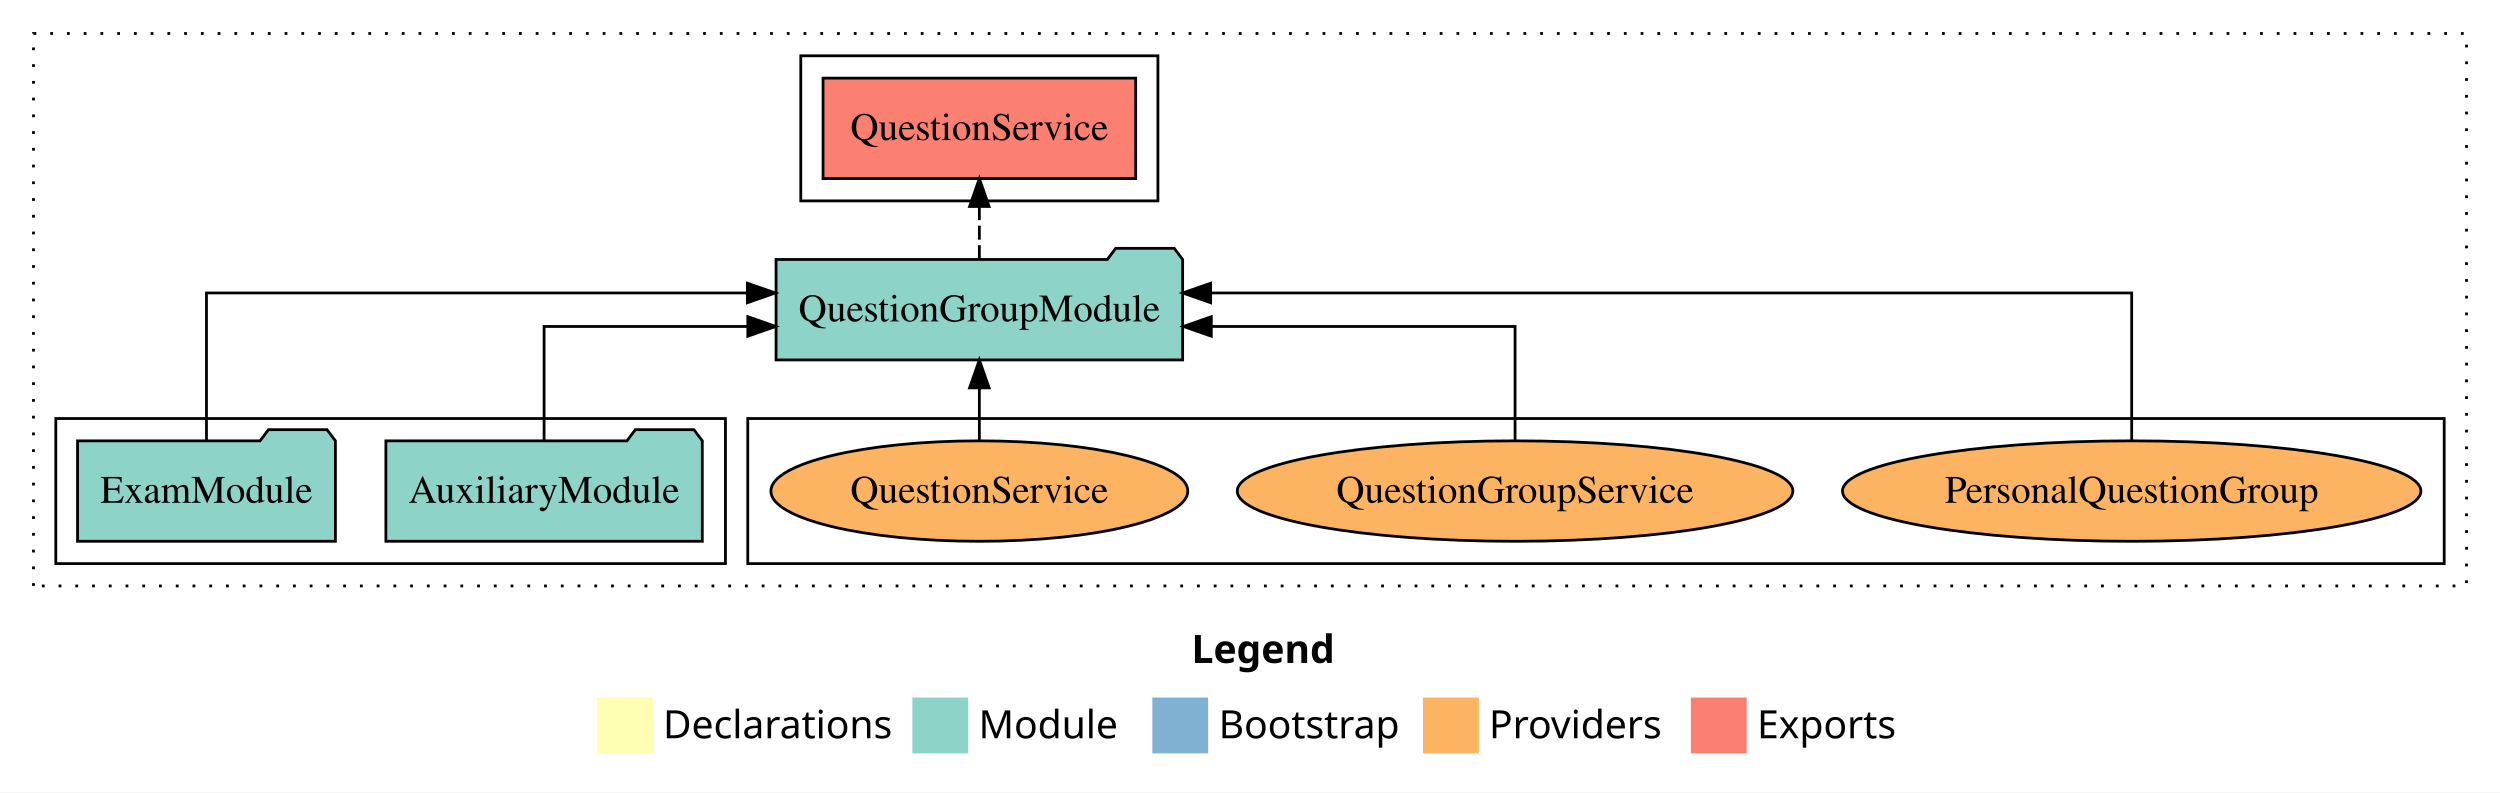
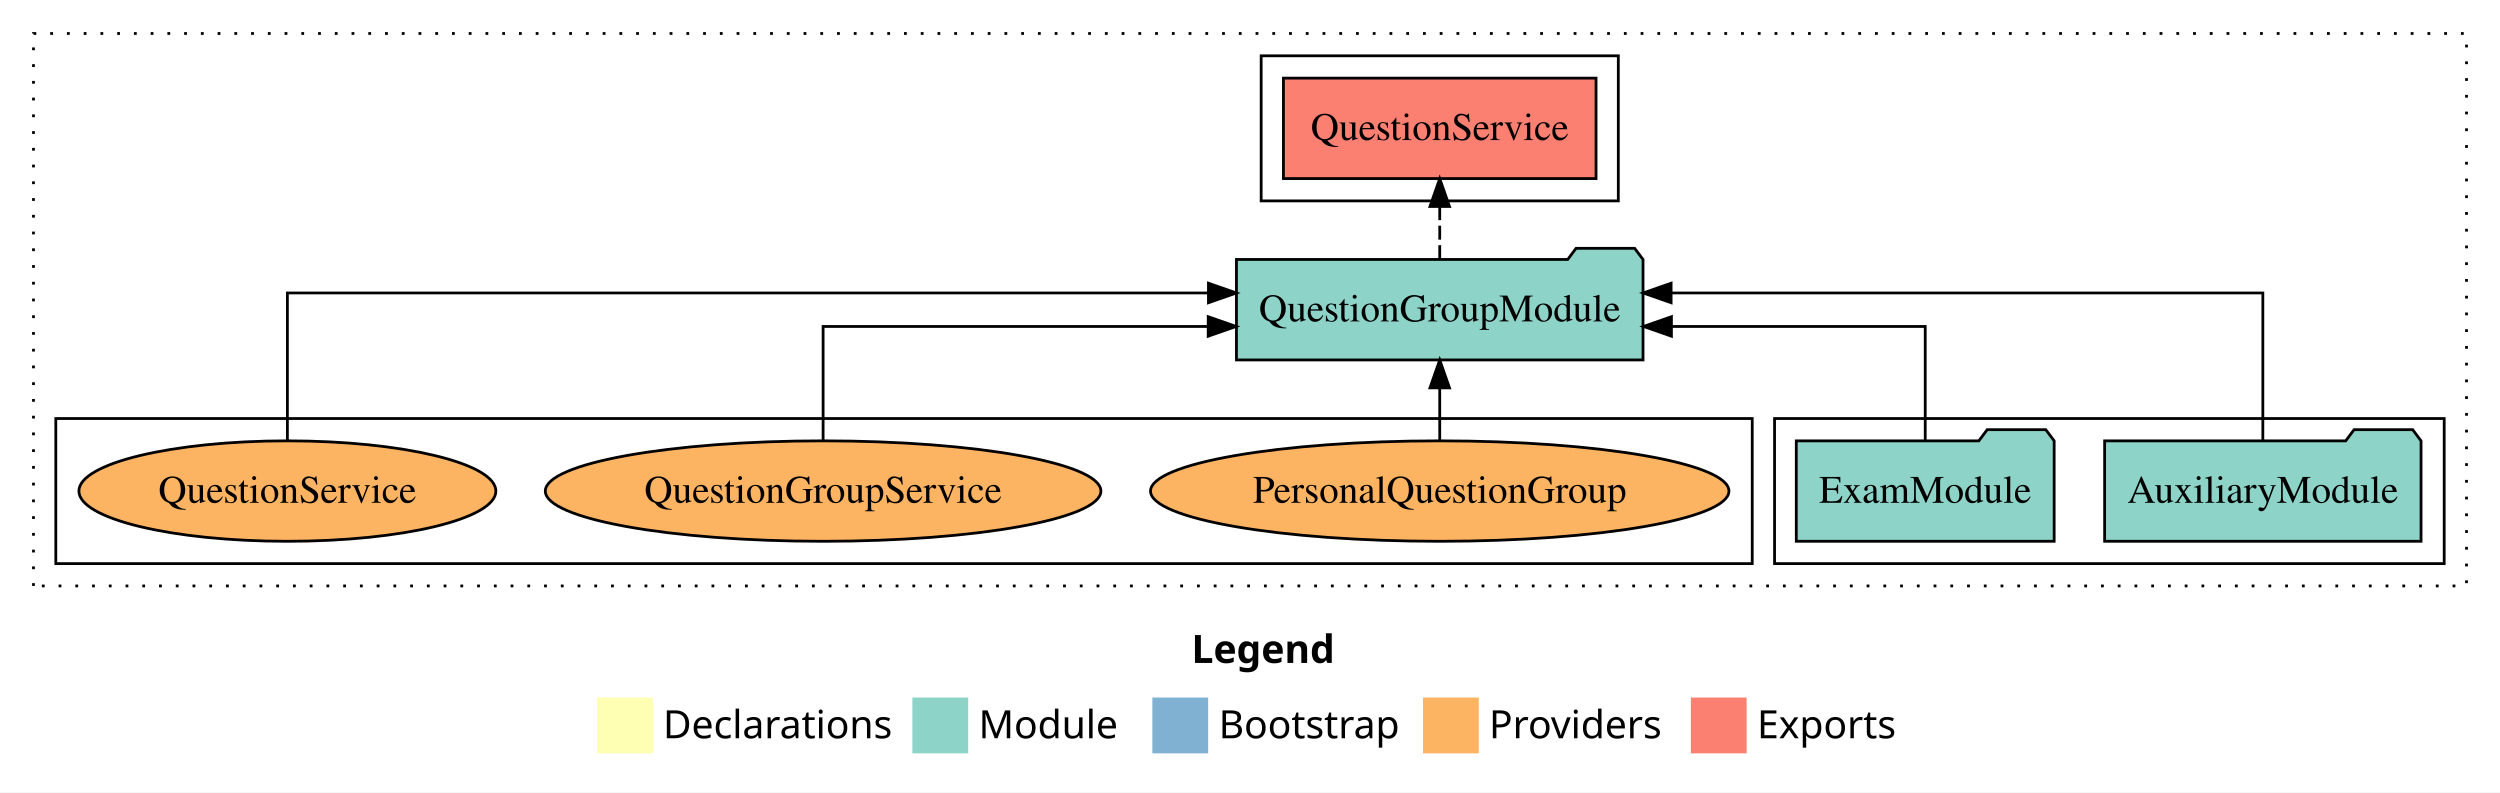
<svg xmlns="http://www.w3.org/2000/svg" width="896pt" height="284pt" viewBox="0.00 0.00 896.00 284.00">
  <g id="graph0" class="graph" transform="scale(1 1) rotate(0) translate(4 280)">
    <polygon fill="white" stroke="transparent" points="-4,4 -4,-280 892,-280 892,4 -4,4" />
    <text text-anchor="start" x="423.01" y="-42.4" font-family="sans-serif" font-weight="bold" font-size="14.00">Legend</text>
    <polygon fill="#ffffb3" stroke="transparent" points="210,-10 210,-30 230,-30 230,-10 210,-10" />
    <text text-anchor="start" x="233.63" y="-15.4" font-family="sans-serif" font-size="14.00">  Declarations</text>
    <polygon fill="#8dd3c7" stroke="transparent" points="323,-10 323,-30 343,-30 343,-10 323,-10" />
    <text text-anchor="start" x="346.73" y="-15.4" font-family="sans-serif" font-size="14.00">  Module</text>
    <polygon fill="#80b1d3" stroke="transparent" points="409,-10 409,-30 429,-30 429,-10 409,-10" />
    <text text-anchor="start" x="432.78" y="-15.4" font-family="sans-serif" font-size="14.00">  Bootstrap</text>
    <polygon fill="#fdb462" stroke="transparent" points="506,-10 506,-30 526,-30 526,-10 506,-10" />
    <text text-anchor="start" x="529.67" y="-15.4" font-family="sans-serif" font-size="14.00">  Providers</text>
    <polygon fill="#fb8072" stroke="transparent" points="602,-10 602,-30 622,-30 622,-10 602,-10" />
    <text text-anchor="start" x="625.73" y="-15.4" font-family="sans-serif" font-size="14.00">  Exports</text>
    <g id="clust1" class="cluster">
      <polygon fill="none" stroke="black" stroke-dasharray="1,5" points="8,-70 8,-268 880,-268 880,-70 8,-70" />
    </g>
+     <g id="clust3" class="cluster">
+       <polygon fill="none" stroke="black" points="632,-78 632,-130 872,-130 872,-78 632,-78" />
+     </g>
    <g id="clust4" class="cluster">
-       <polygon fill="none" stroke="black" points="283,-208 283,-260 411,-260 411,-208 283,-208" />
+       <polygon fill="none" stroke="black" points="448,-208 448,-260 576,-260 576,-208 448,-208" />
    </g>
    <g id="clust6" class="cluster">
-       <polygon fill="none" stroke="black" points="264,-78 264,-130 872,-130 872,-78 264,-78" />
-     </g>
-     <g id="clust3" class="cluster">
-       <polygon fill="none" stroke="black" points="16,-78 16,-130 256,-130 256,-78 16,-78" />
+       <polygon fill="none" stroke="black" points="16,-78 16,-130 624,-130 624,-78 16,-78" />
    </g>
    <g id="node1" class="node">
-       <polygon fill="#8dd3c7" stroke="black" points="247.7,-122 244.7,-126 223.7,-126 220.7,-122 134.3,-122 134.3,-86 247.7,-86 247.7,-122" />
-       <text text-anchor="middle" x="191" y="-99.8" font-family="Times,serif" font-size="14.00">AuxiliaryModule</text>
+       <polygon fill="#8dd3c7" stroke="black" points="863.7,-122 860.7,-126 839.7,-126 836.7,-122 750.3,-122 750.3,-86 863.7,-86 863.7,-122" />
+       <text text-anchor="middle" x="807" y="-99.8" font-family="Times,serif" font-size="14.00">AuxiliaryModule</text>
    </g>
    <g id="node3" class="node">
-       <polygon fill="#8dd3c7" stroke="black" points="419.86,-187 416.86,-191 395.86,-191 392.86,-187 274.14,-187 274.14,-151 419.86,-151 419.86,-187" />
-       <text text-anchor="middle" x="347" y="-164.8" font-family="Times,serif" font-size="14.00">QuestionGroupModule</text>
+       <polygon fill="#8dd3c7" stroke="black" points="584.86,-187 581.86,-191 560.86,-191 557.86,-187 439.14,-187 439.14,-151 584.86,-151 584.86,-187" />
+       <text text-anchor="middle" x="512" y="-164.8" font-family="Times,serif" font-size="14.00">QuestionGroupModule</text>
    </g>
    <g id="edge1" class="edge">
-       <path fill="none" stroke="black" d="M191,-122.02C191,-139.37 191,-163 191,-163 191,-163 264.02,-163 264.02,-163" />
-       <polygon fill="black" stroke="black" points="264.02,-166.5 274.02,-163 264.02,-159.5 264.02,-166.5" />
+       <path fill="none" stroke="black" d="M807,-122.28C807,-143.32 807,-175 807,-175 807,-175 594.92,-175 594.92,-175" />
+       <polygon fill="black" stroke="black" points="594.92,-171.5 584.92,-175 594.92,-178.5 594.92,-171.5" />
    </g>
    <g id="node2" class="node">
-       <polygon fill="#8dd3c7" stroke="black" points="116.21,-122 113.21,-126 92.21,-126 89.21,-122 23.79,-122 23.79,-86 116.21,-86 116.21,-122" />
-       <text text-anchor="middle" x="70" y="-99.8" font-family="Times,serif" font-size="14.00">ExamModule</text>
+       <polygon fill="#8dd3c7" stroke="black" points="732.21,-122 729.21,-126 708.21,-126 705.21,-122 639.79,-122 639.79,-86 732.21,-86 732.21,-122" />
+       <text text-anchor="middle" x="686" y="-99.8" font-family="Times,serif" font-size="14.00">ExamModule</text>
    </g>
    <g id="edge2" class="edge">
-       <path fill="none" stroke="black" d="M70,-122.28C70,-143.32 70,-175 70,-175 70,-175 263.86,-175 263.86,-175" />
-       <polygon fill="black" stroke="black" points="263.86,-178.5 273.86,-175 263.86,-171.5 263.86,-178.5" />
+       <path fill="none" stroke="black" d="M686,-122.02C686,-139.37 686,-163 686,-163 686,-163 595.04,-163 595.04,-163" />
+       <polygon fill="black" stroke="black" points="595.04,-159.5 585.04,-163 595.04,-166.5 595.04,-159.5" />
    </g>
    <g id="node4" class="node">
-       <polygon fill="#fb8072" stroke="black" points="403.02,-252 290.98,-252 290.98,-216 403.02,-216 403.02,-252" />
-       <text text-anchor="middle" x="347" y="-229.8" font-family="Times,serif" font-size="14.00">QuestionService </text>
+       <polygon fill="#fb8072" stroke="black" points="568.02,-252 455.98,-252 455.98,-216 568.02,-216 568.02,-252" />
+       <text text-anchor="middle" x="512" y="-229.8" font-family="Times,serif" font-size="14.00">QuestionService </text>
    </g>
    <g id="edge3" class="edge">
-       <path fill="none" stroke="black" stroke-dasharray="5,2" d="M347,-187.11C347,-187.11 347,-205.99 347,-205.99" />
-       <polygon fill="black" stroke="black" points="343.5,-205.99 347,-215.99 350.5,-205.99 343.5,-205.99" />
+       <path fill="none" stroke="black" stroke-dasharray="5,2" d="M512,-187.11C512,-187.11 512,-205.99 512,-205.99" />
+       <polygon fill="black" stroke="black" points="508.5,-205.99 512,-215.99 515.5,-205.99 508.5,-205.99" />
    </g>
    <g id="node5" class="node">
-       <ellipse fill="#fdb462" stroke="black" cx="760" cy="-104" rx="103.65" ry="18" />
-       <text text-anchor="middle" x="760" y="-99.8" font-family="Times,serif" font-size="14.00">PersonalQuestionGroup</text>
+       <ellipse fill="#fdb462" stroke="black" cx="512" cy="-104" rx="103.65" ry="18" />
+       <text text-anchor="middle" x="512" y="-99.8" font-family="Times,serif" font-size="14.00">PersonalQuestionGroup</text>
    </g>
    <g id="edge4" class="edge">
-       <path fill="none" stroke="black" d="M760,-122.28C760,-143.32 760,-175 760,-175 760,-175 429.89,-175 429.89,-175" />
-       <polygon fill="black" stroke="black" points="429.89,-171.5 419.89,-175 429.89,-178.5 429.89,-171.5" />
+       <path fill="none" stroke="black" d="M512,-122.11C512,-122.11 512,-140.99 512,-140.99" />
+       <polygon fill="black" stroke="black" points="508.5,-140.99 512,-150.99 515.5,-140.99 508.5,-140.99" />
    </g>
    <g id="node6" class="node">
-       <ellipse fill="#fdb462" stroke="black" cx="539" cy="-104" rx="99.56" ry="18" />
-       <text text-anchor="middle" x="539" y="-99.8" font-family="Times,serif" font-size="14.00">QuestionGroupService</text>
+       <ellipse fill="#fdb462" stroke="black" cx="291" cy="-104" rx="99.56" ry="18" />
+       <text text-anchor="middle" x="291" y="-99.8" font-family="Times,serif" font-size="14.00">QuestionGroupService</text>
    </g>
    <g id="edge5" class="edge">
-       <path fill="none" stroke="black" d="M539,-122.02C539,-139.37 539,-163 539,-163 539,-163 430.13,-163 430.13,-163" />
-       <polygon fill="black" stroke="black" points="430.13,-159.5 420.13,-163 430.13,-166.5 430.13,-159.5" />
+       <path fill="none" stroke="black" d="M291,-122.02C291,-139.37 291,-163 291,-163 291,-163 429.02,-163 429.02,-163" />
+       <polygon fill="black" stroke="black" points="429.02,-166.5 439.02,-163 429.02,-159.5 429.02,-166.5" />
    </g>
    <g id="node7" class="node">
-       <ellipse fill="#fdb462" stroke="black" cx="347" cy="-104" rx="74.72" ry="18" />
-       <text text-anchor="middle" x="347" y="-99.8" font-family="Times,serif" font-size="14.00">QuestionService</text>
+       <ellipse fill="#fdb462" stroke="black" cx="99" cy="-104" rx="74.72" ry="18" />
+       <text text-anchor="middle" x="99" y="-99.8" font-family="Times,serif" font-size="14.00">QuestionService</text>
    </g>
    <g id="edge6" class="edge">
-       <path fill="none" stroke="black" d="M347,-122.11C347,-122.11 347,-140.99 347,-140.99" />
-       <polygon fill="black" stroke="black" points="343.5,-140.99 347,-150.99 350.5,-140.99 343.5,-140.99" />
+       <path fill="none" stroke="black" d="M99,-122.28C99,-143.32 99,-175 99,-175 99,-175 429.11,-175 429.11,-175" />
+       <polygon fill="black" stroke="black" points="429.11,-178.5 439.11,-175 429.11,-171.5 429.11,-178.5" />
    </g>
  </g>
</svg>
